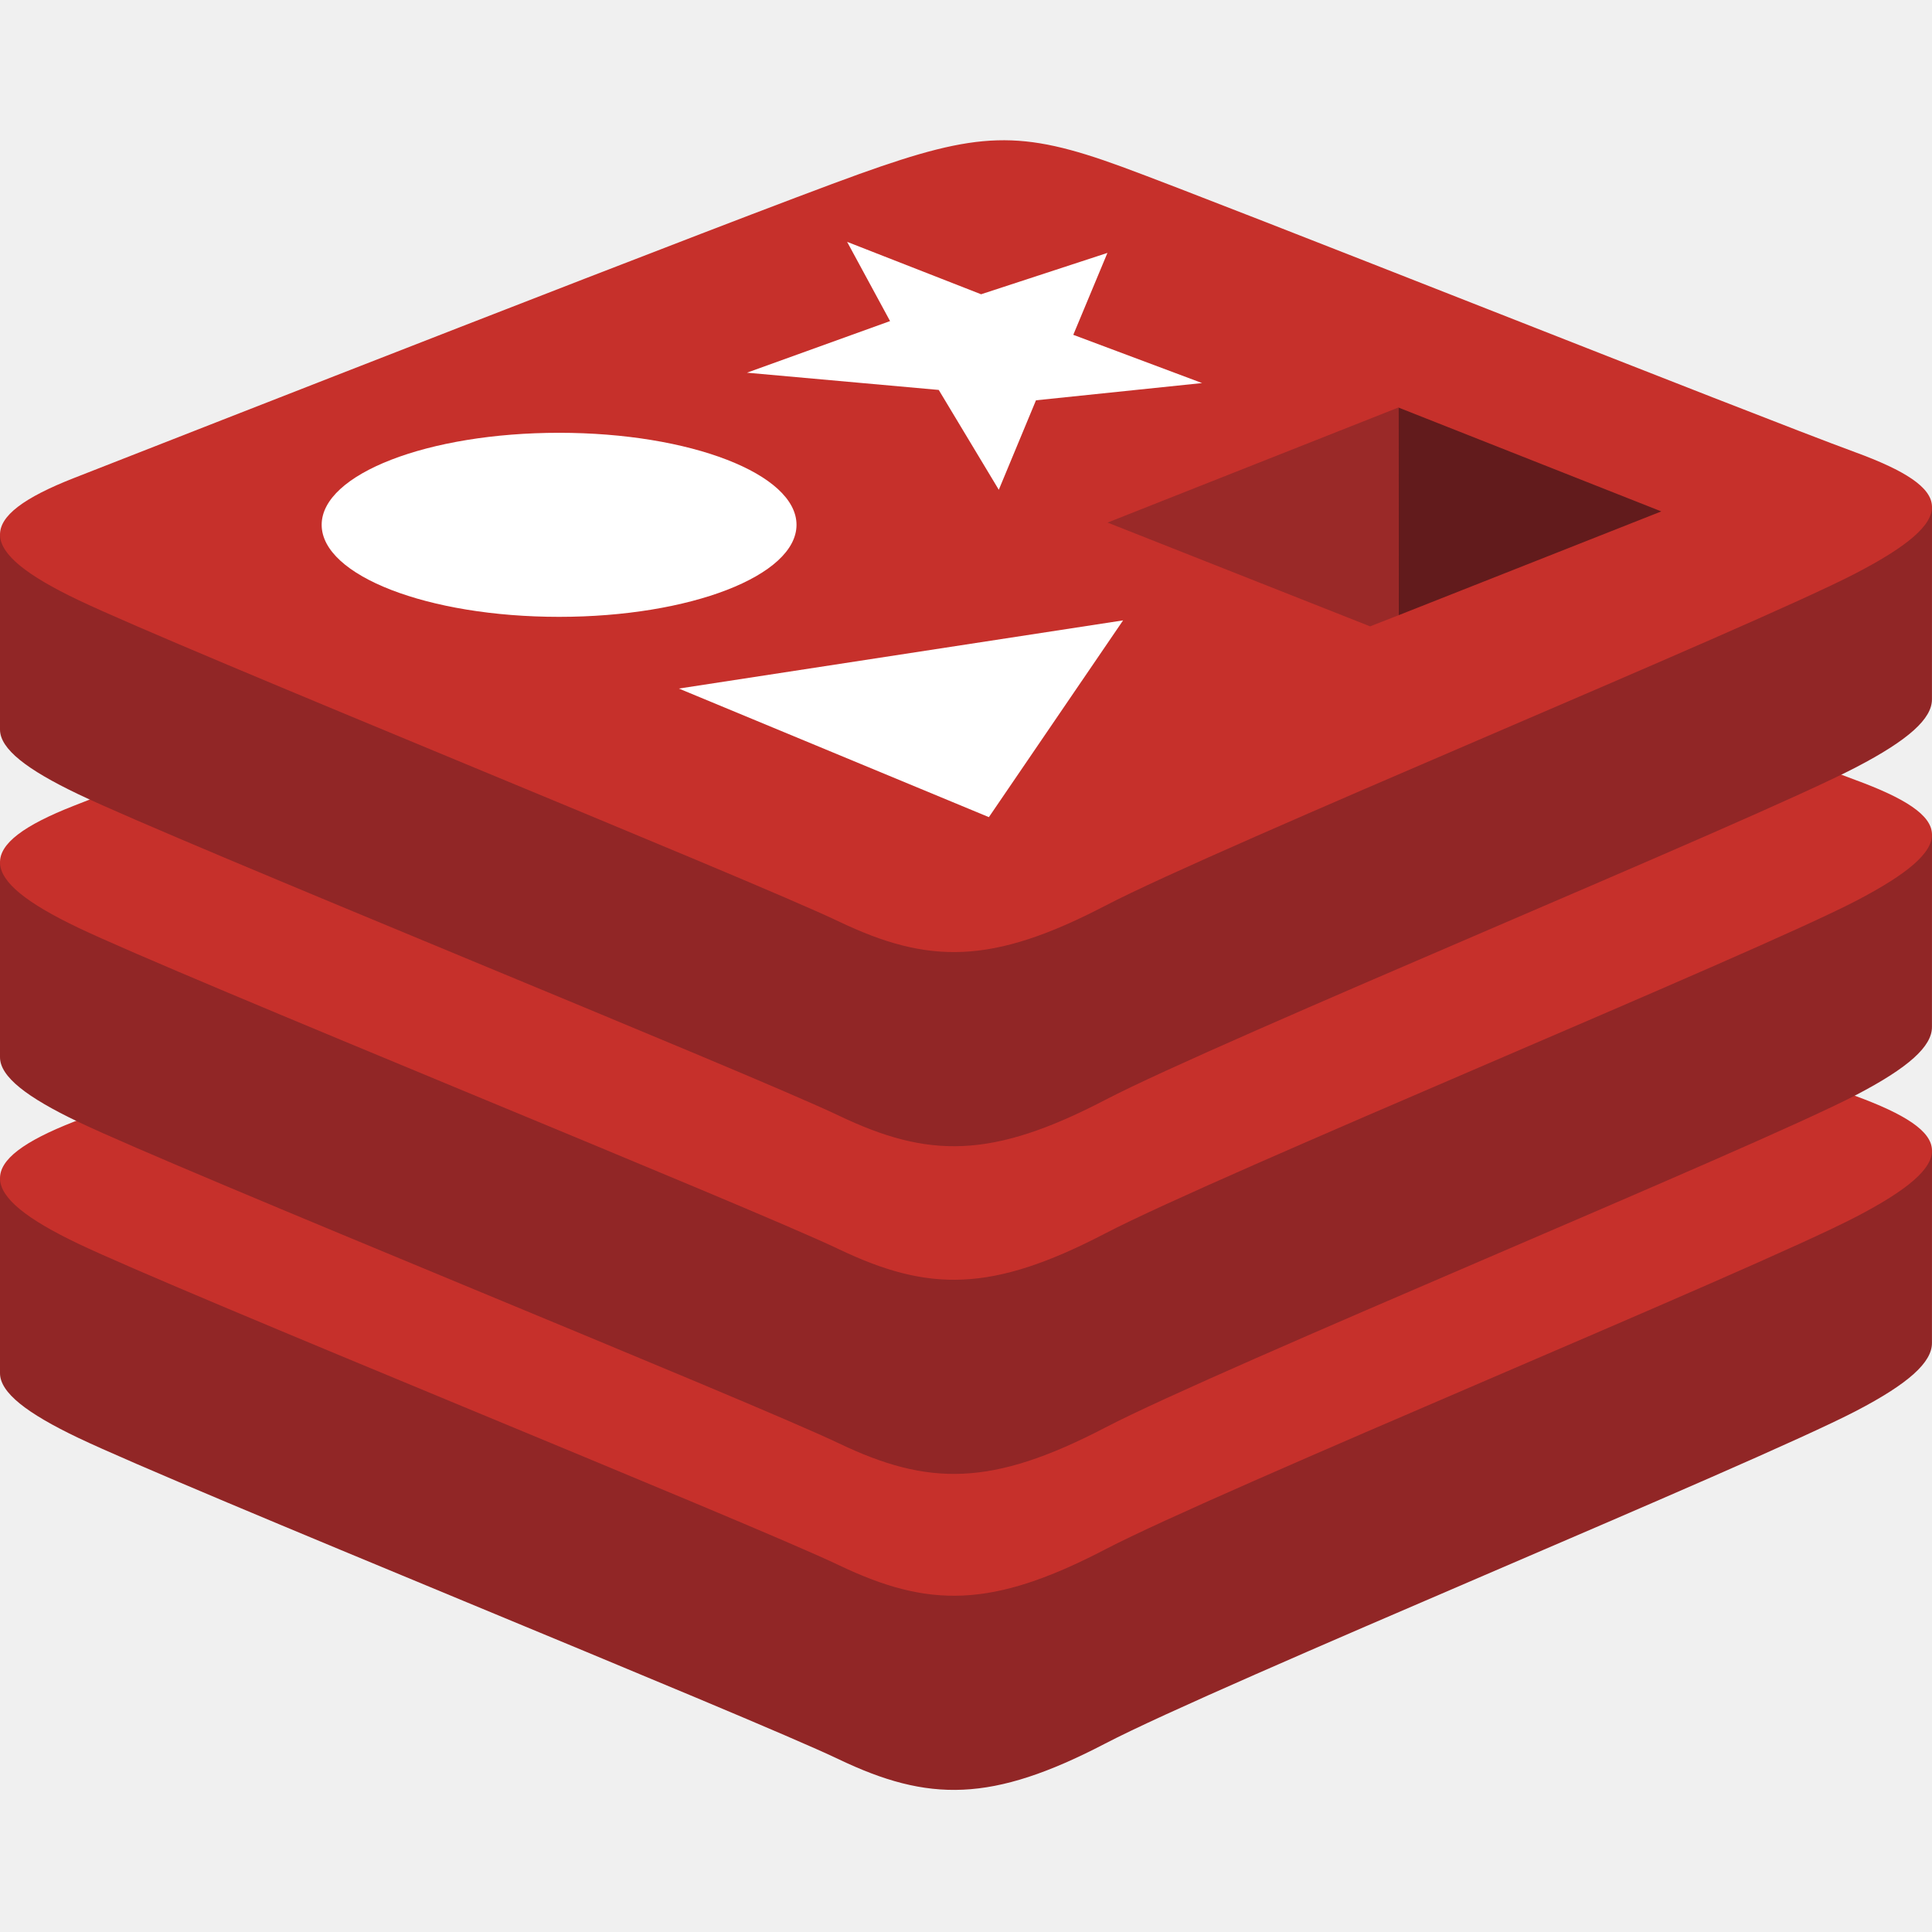
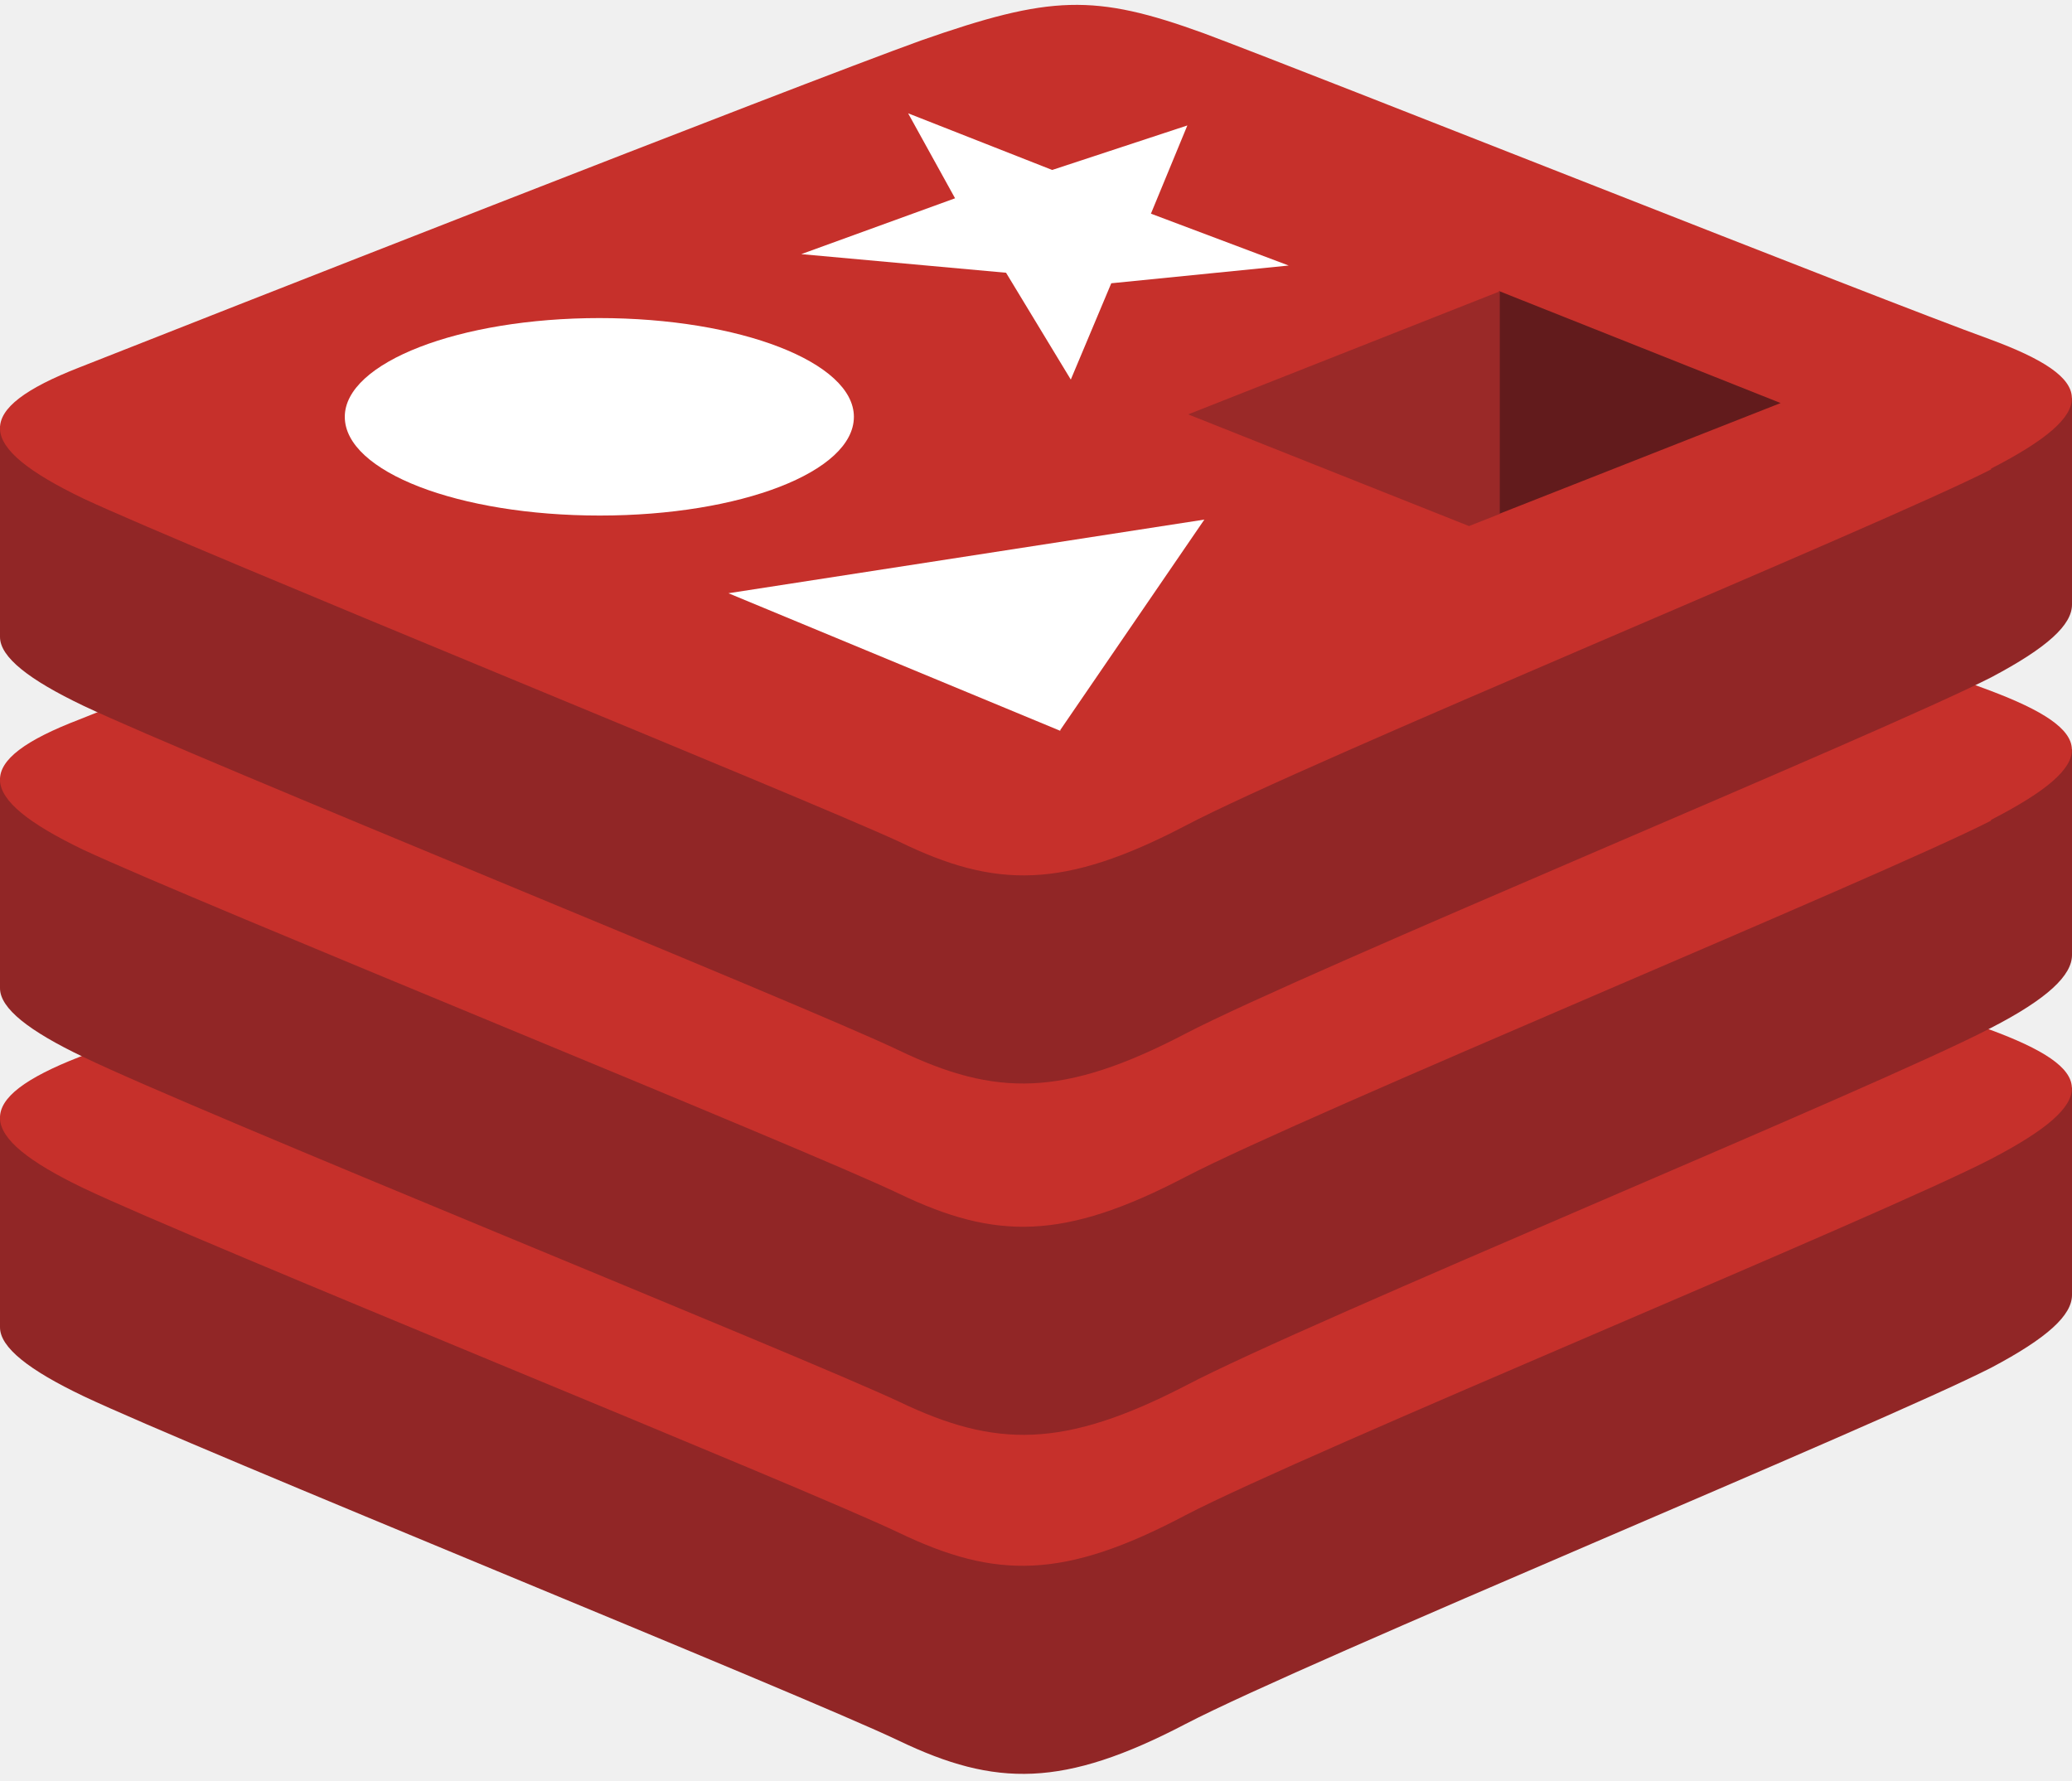
- <svg xmlns="http://www.w3.org/2000/svg" width="800px" height="800px" viewBox="0 -18 256 256" preserveAspectRatio="xMinYMin meet">
-   <path d="M245.97 168.943c-13.662 7.121-84.434 36.22-99.501 44.075-15.067 7.856-23.437 7.78-35.34 2.09-11.902-5.69-87.216-36.112-100.783-42.597C3.566 169.271 0 166.535 0 163.951v-25.876s98.05-21.345 113.879-27.024c15.828-5.679 21.32-5.884 34.79-.95 13.472 4.936 94.018 19.468 107.331 24.344l-.006 25.51c.002 2.558-3.07 5.364-10.024 8.988" fill="#912626" />
-   <path d="M245.965 143.22c-13.661 7.118-84.431 36.218-99.498 44.072-15.066 7.857-23.436 7.78-35.338 2.09-11.903-5.686-87.214-36.113-100.78-42.594-13.566-6.485-13.85-10.948-.524-16.166 13.326-5.22 88.224-34.605 104.055-40.284 15.828-5.677 21.319-5.884 34.789-.948 13.471 4.934 83.819 32.935 97.13 37.81 13.316 4.881 13.827 8.9.166 16.02" fill="#C6302B" />
-   <path d="M245.97 127.074c-13.662 7.122-84.434 36.22-99.501 44.078-15.067 7.853-23.437 7.777-35.34 2.087-11.903-5.687-87.216-36.112-100.783-42.597C3.566 127.402 0 124.67 0 122.085V96.206s98.05-21.344 113.879-27.023c15.828-5.679 21.32-5.885 34.79-.95C162.142 73.168 242.688 87.697 256 92.574l-.006 25.513c.002 2.557-3.07 5.363-10.024 8.987" fill="#912626" />
-   <path d="M245.965 101.351c-13.661 7.12-84.431 36.218-99.498 44.075-15.066 7.854-23.436 7.777-35.338 2.087-11.903-5.686-87.214-36.112-100.78-42.594-13.566-6.483-13.85-10.947-.524-16.167C23.151 83.535 98.05 54.148 113.88 48.47c15.828-5.678 21.319-5.884 34.789-.949 13.471 4.934 83.819 32.933 97.13 37.81 13.316 4.88 13.827 8.9.166 16.02" fill="#C6302B" />
-   <path d="M245.97 83.653c-13.662 7.12-84.434 36.22-99.501 44.078-15.067 7.854-23.437 7.777-35.34 2.087-11.903-5.687-87.216-36.113-100.783-42.595C3.566 83.98 0 81.247 0 78.665v-25.88s98.05-21.343 113.879-27.021c15.828-5.68 21.32-5.884 34.79-.95C162.142 29.749 242.688 44.278 256 49.155l-.006 25.512c.002 2.555-3.07 5.361-10.024 8.986" fill="#912626" />
-   <path d="M245.965 57.93c-13.661 7.12-84.431 36.22-99.498 44.074-15.066 7.854-23.436 7.777-35.338 2.09C99.227 98.404 23.915 67.98 10.35 61.497-3.217 55.015-3.5 50.55 9.825 45.331 23.151 40.113 98.05 10.73 113.88 5.05c15.828-5.679 21.319-5.883 34.789-.948 13.471 4.935 83.819 32.934 97.13 37.811 13.316 4.876 13.827 8.897.166 16.017" fill="#C6302B" />
-   <path d="M159.283 32.757l-22.01 2.285-4.927 11.856-7.958-13.23-25.415-2.284 18.964-6.839-5.69-10.498 17.755 6.944 16.738-5.48-4.524 10.855 17.067 6.391M131.032 90.275L89.955 73.238l58.86-9.035-17.783 26.072M74.082 39.347c17.375 0 31.46 5.46 31.46 12.194 0 6.736-14.085 12.195-31.46 12.195s-31.46-5.46-31.46-12.195c0-6.734 14.085-12.194 31.46-12.194" fill="#FFF" />
-   <path d="M185.295 35.998l34.836 13.766-34.806 13.753-.03-27.52" fill="#621B1C" />
-   <path d="M146.755 51.243l38.54-15.245.03 27.519-3.779 1.478-34.791-13.752" fill="#9A2928" />
+ <svg xmlns="http://www.w3.org/2000/svg" preserveAspectRatio="xMidYMid" viewBox="0 0 256 220">
+   <path d="M246 169c-13.7 7-84.5 36.2-99.5 44-15.1 7.9-23.5 7.8-35.4 2.1C99.2 209.4 24 179 10.3 172.5 3.6 169.3 0 166.5 0 164v-26s98-21.3 113.9-27c15.8-5.6 21.3-5.8 34.8-.9 13.4 5 94 19.5 107.3 24.3V160c0 2.5-3 5.3-10 9" fill="#912626" />
+   <path d="M246 143.2c-13.7 7.1-84.5 36.2-99.5 44-15.1 8-23.5 7.9-35.4 2.2-11.9-5.7-87.2-36.1-100.8-42.6-13.5-6.5-13.8-11-.5-16.2 13.4-5.2 88.2-34.6 104-40.3 16-5.6 21.4-5.8 34.9-1 13.4 5 83.8 33 97.1 37.9 13.3 4.9 13.8 8.9.2 16" fill="#C6302B" />
+   <path d="M246 127c-13.7 7.2-84.5 36.3-99.5 44.2-15.1 7.8-23.5 7.7-35.4 2-11.9-5.6-87.2-36-100.8-42.6-6.7-3.2-10.3-6-10.3-8.5V96.2s98-21.3 113.9-27c15.8-5.7 21.3-5.9 34.8-1 13.4 5 94 19.5 107.3 24.4V118c0 2.5-3 5.4-10 9" fill="#912626" />
+   <path d="M246 101.4c-13.7 7-84.5 36.2-99.5 44-15.1 7.9-23.5 7.8-35.4 2.1C99.2 141.8 24 111.4 10.3 105c-13.5-6.5-13.8-11-.5-16.1C23.2 83.5 98 54 113.8 48.5c16-5.7 21.4-6 34.9-1 13.4 5 83.8 33 97.1 37.8 13.3 5 13.8 9 .2 16" fill="#C6302B" />
+   <path d="M246 83.7c-13.7 7-84.5 36.2-99.5 44-15.1 7.9-23.5 7.8-35.4 2.1C99.2 124.1 24 93.7 10.3 87.2 3.6 84 0 81.2 0 78.7v-26s98-21.3 113.9-27c15.8-5.6 21.3-5.8 34.8-.9 13.4 5 94 19.5 107.3 24.4v25.5c0 2.5-3 5.3-10 9" fill="#912626" />
+   <path d="M246 58c-13.7 7-84.5 36.1-99.5 44-15.1 7.9-23.5 7.8-35.4 2C99.2 98.5 24 68 10.3 61.6c-13.5-6.5-13.8-11-.5-16.2C23.2 40.1 98 10.7 113.8 5c16-5.6 21.4-5.8 34.9-.9 13.4 5 83.8 33 97.1 37.8 13.3 4.9 13.8 9 .2 16" fill="#C6302B" />
+   <path d="m159.3 32.8-22 2.2-5 11.9-8-13.2L99 31.4l19-6.9-5.8-10.5 17.8 7 16.7-5.5-4.5 10.9 17 6.4M131 90.3l-41-17 58.8-9.1-17.8 26M74 39.3c17.5 0 31.5 5.5 31.5 12.2 0 6.8-14 12.2-31.4 12.2s-31.5-5.4-31.5-12.2c0-6.7 14.1-12.2 31.5-12.2" fill="#FFF" />
+   <path d="M185.3 36 220 49.8l-34.8 13.7V36" fill="#621B1C" />
+   <path d="M146.8 51.2 185.3 36v27.5l-3.8 1.5-34.7-13.8" fill="#9A2928" />
</svg>
